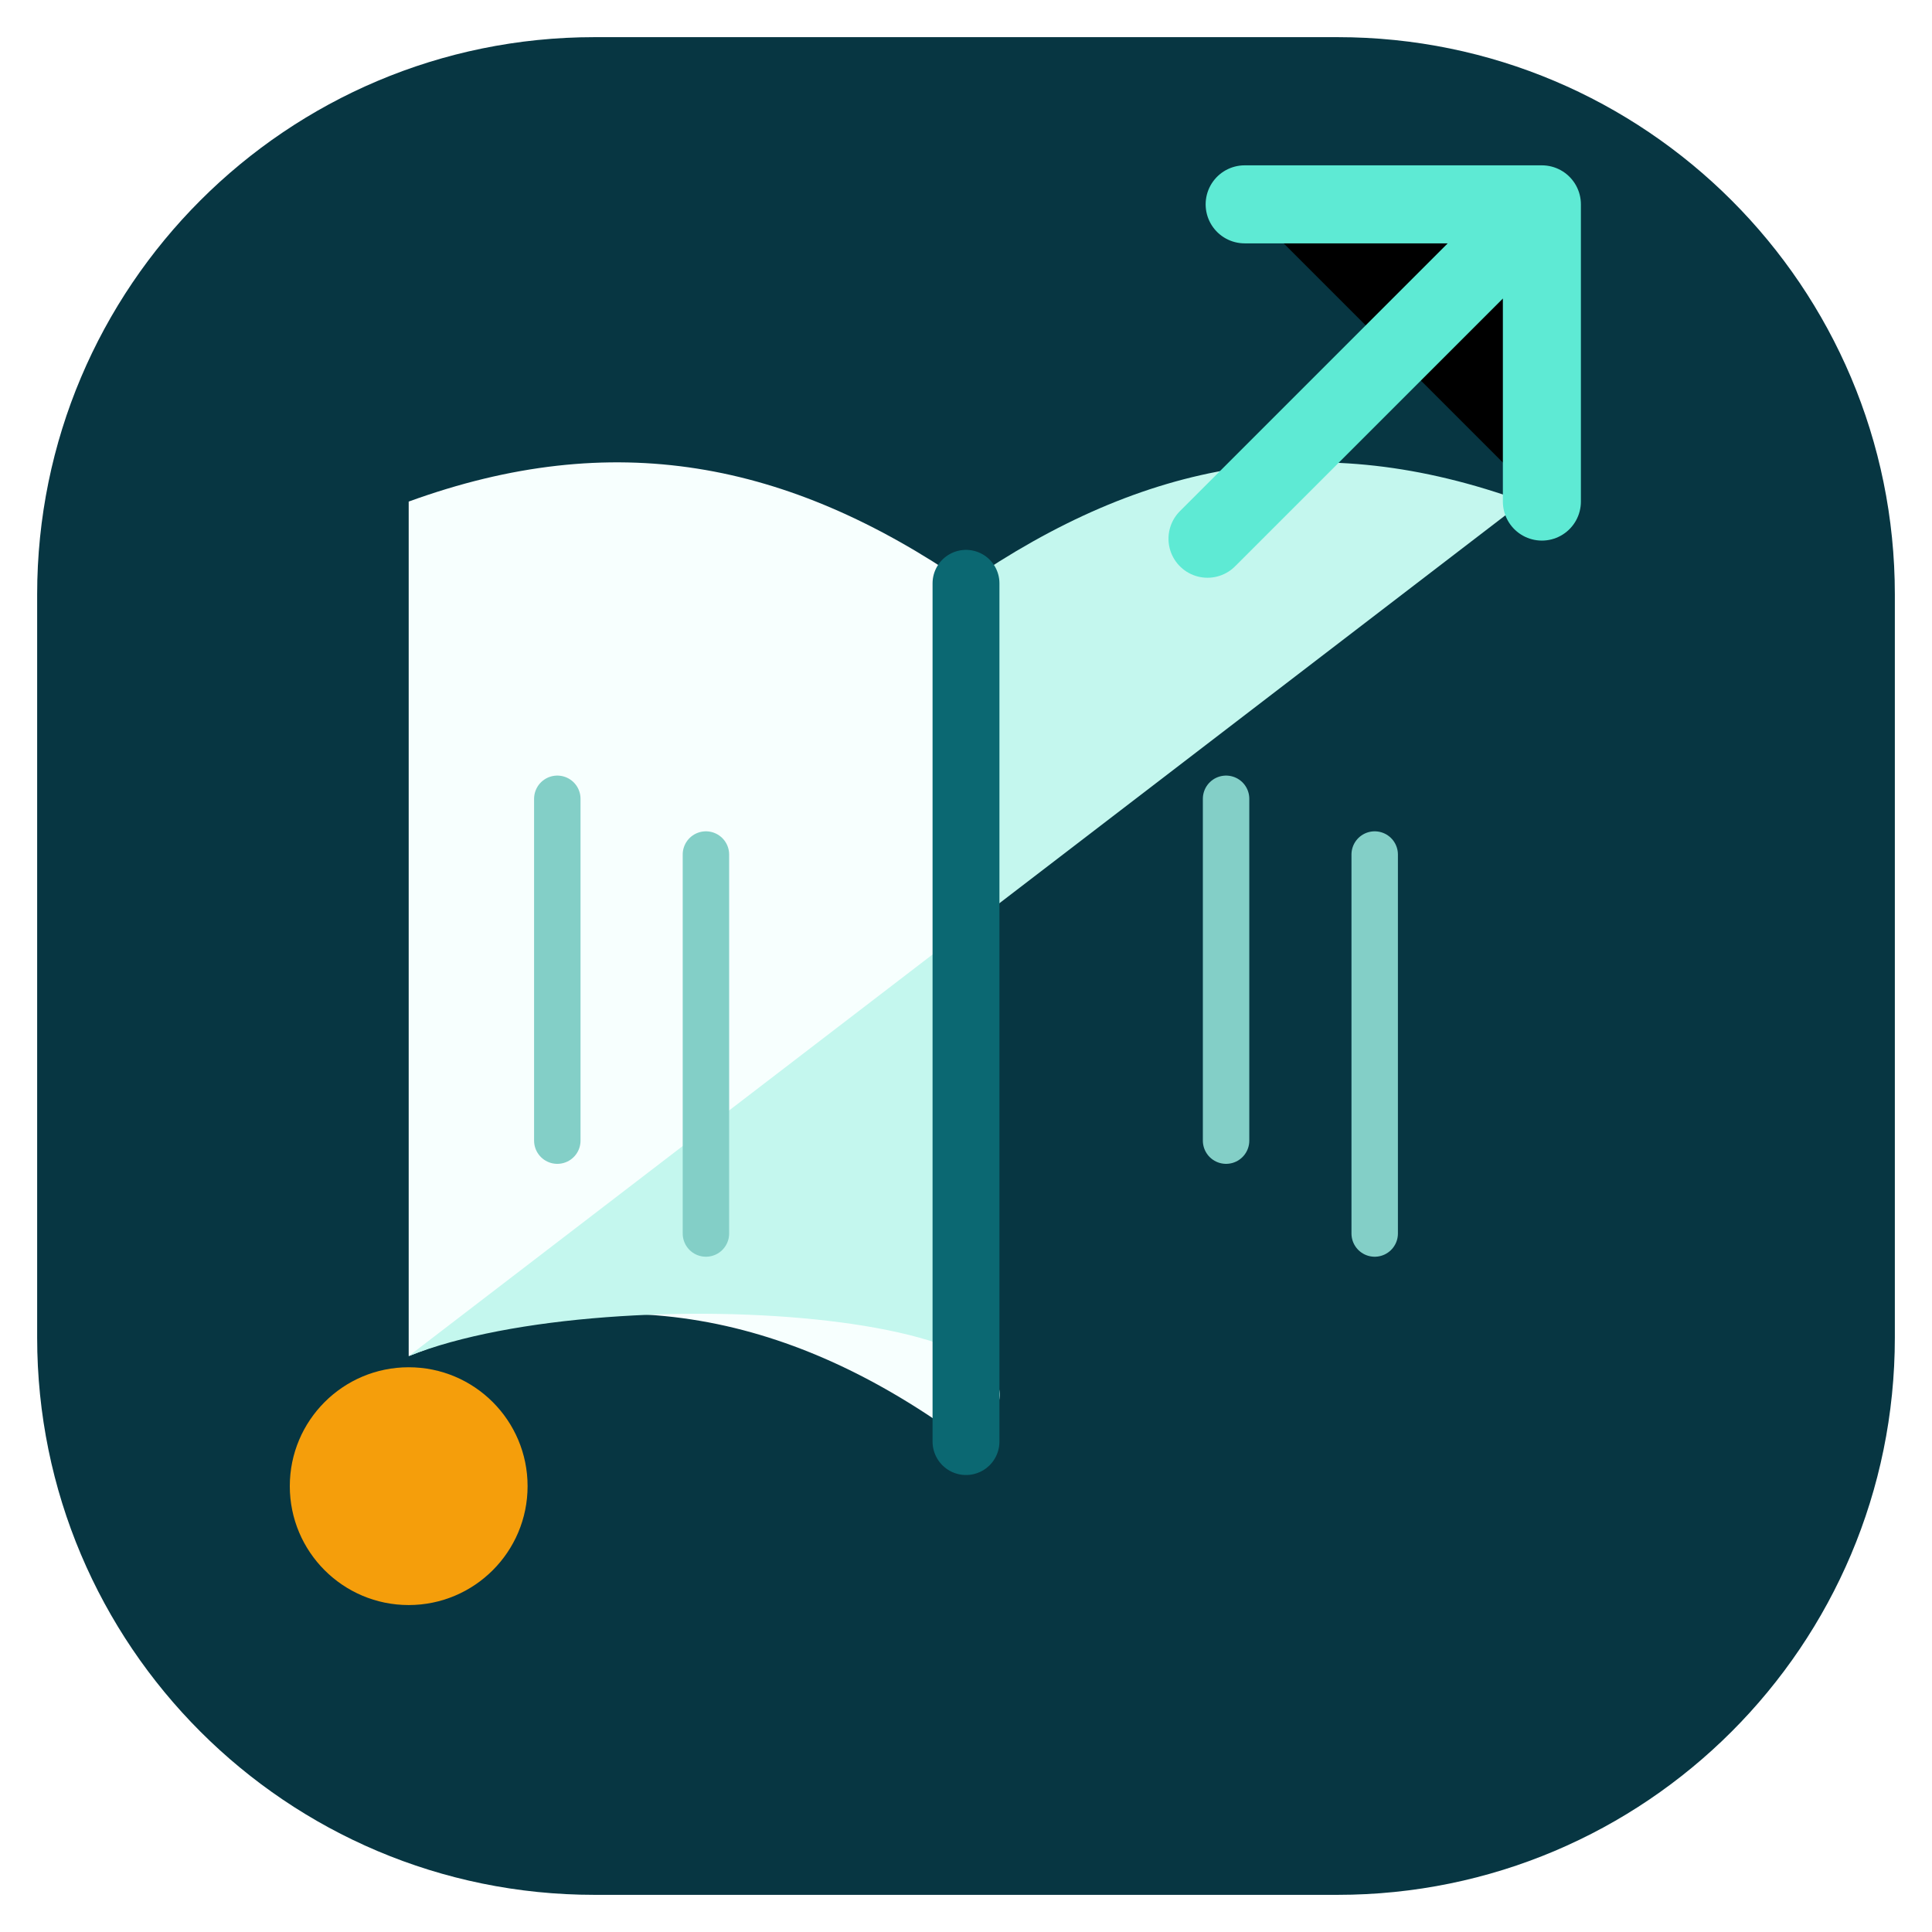
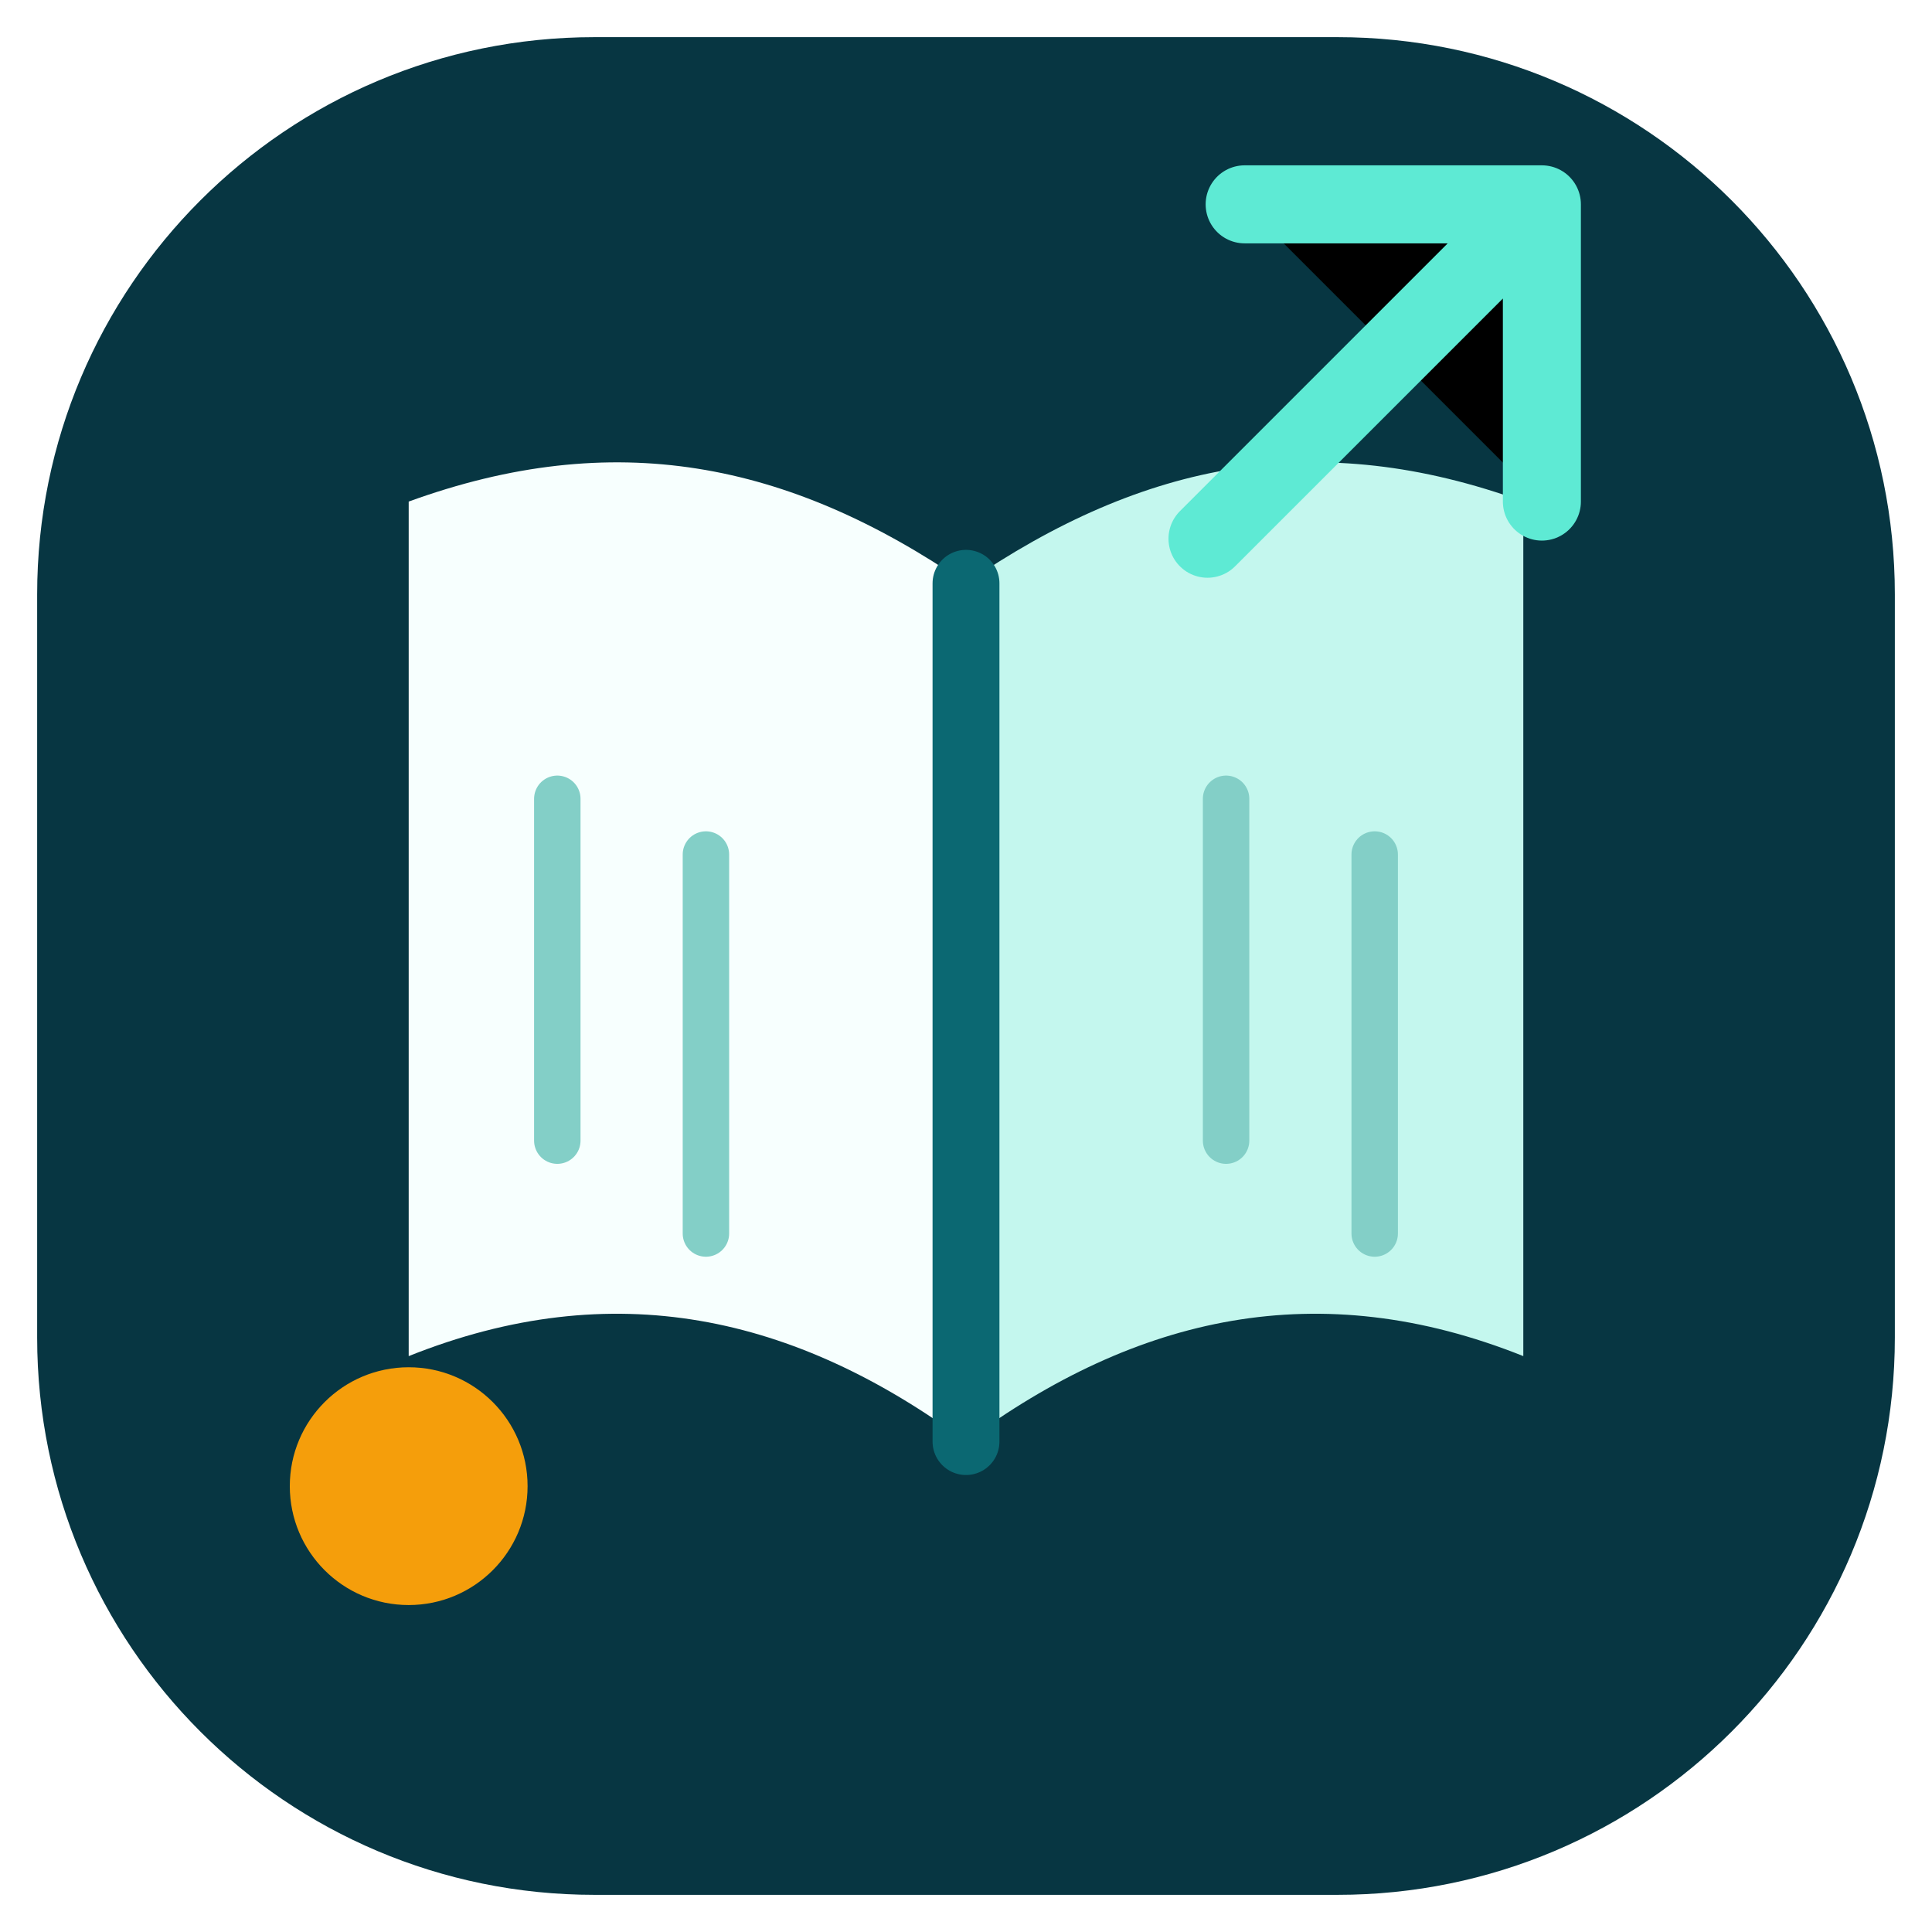
<svg xmlns="http://www.w3.org/2000/svg" viewBox="0 0 52 52">
  <rect x="1" y="1" width="50" height="50" rx="15" fill="#073642" />
  <path d="M11 13.5c5.5-2 10.2-1.1 15 2.2v23.1c-4.6-3.4-9.5-4.5-15-2.3z" fill="#f7fffe" />
-   <path d="M41 13.5c-5.5-2-10.2-1.1-15 2.2v23.1c4.6-3.4-9.5-4.5-15-2.3z" fill="#c4f7ee" />
+   <path d="M41 13.5c-5.5-2-10.2-1.1-15 2.2v23.1c4.6-3.4 9.5-4.5 15-2.3z" fill="#c4f7ee" />
  <path d="M26 15.7v23.1" stroke="#0b6872" stroke-width="1.8" stroke-linecap="round" />
  <path d="M15 21.5v9.2m4-7.7v10.2M33 21.5v9.2m4-7.7v10.2" stroke="#83cfc7" stroke-width="1.25" stroke-linecap="round" />
  <path d="M33.5 5.5h8v8M41.5 5.5l-9 9" stroke="#5eead4" stroke-width="2.1" stroke-linecap="round" stroke-linejoin="round" />
  <circle cx="11" cy="40" r="3.2" fill="#f59e0b" />
</svg>
